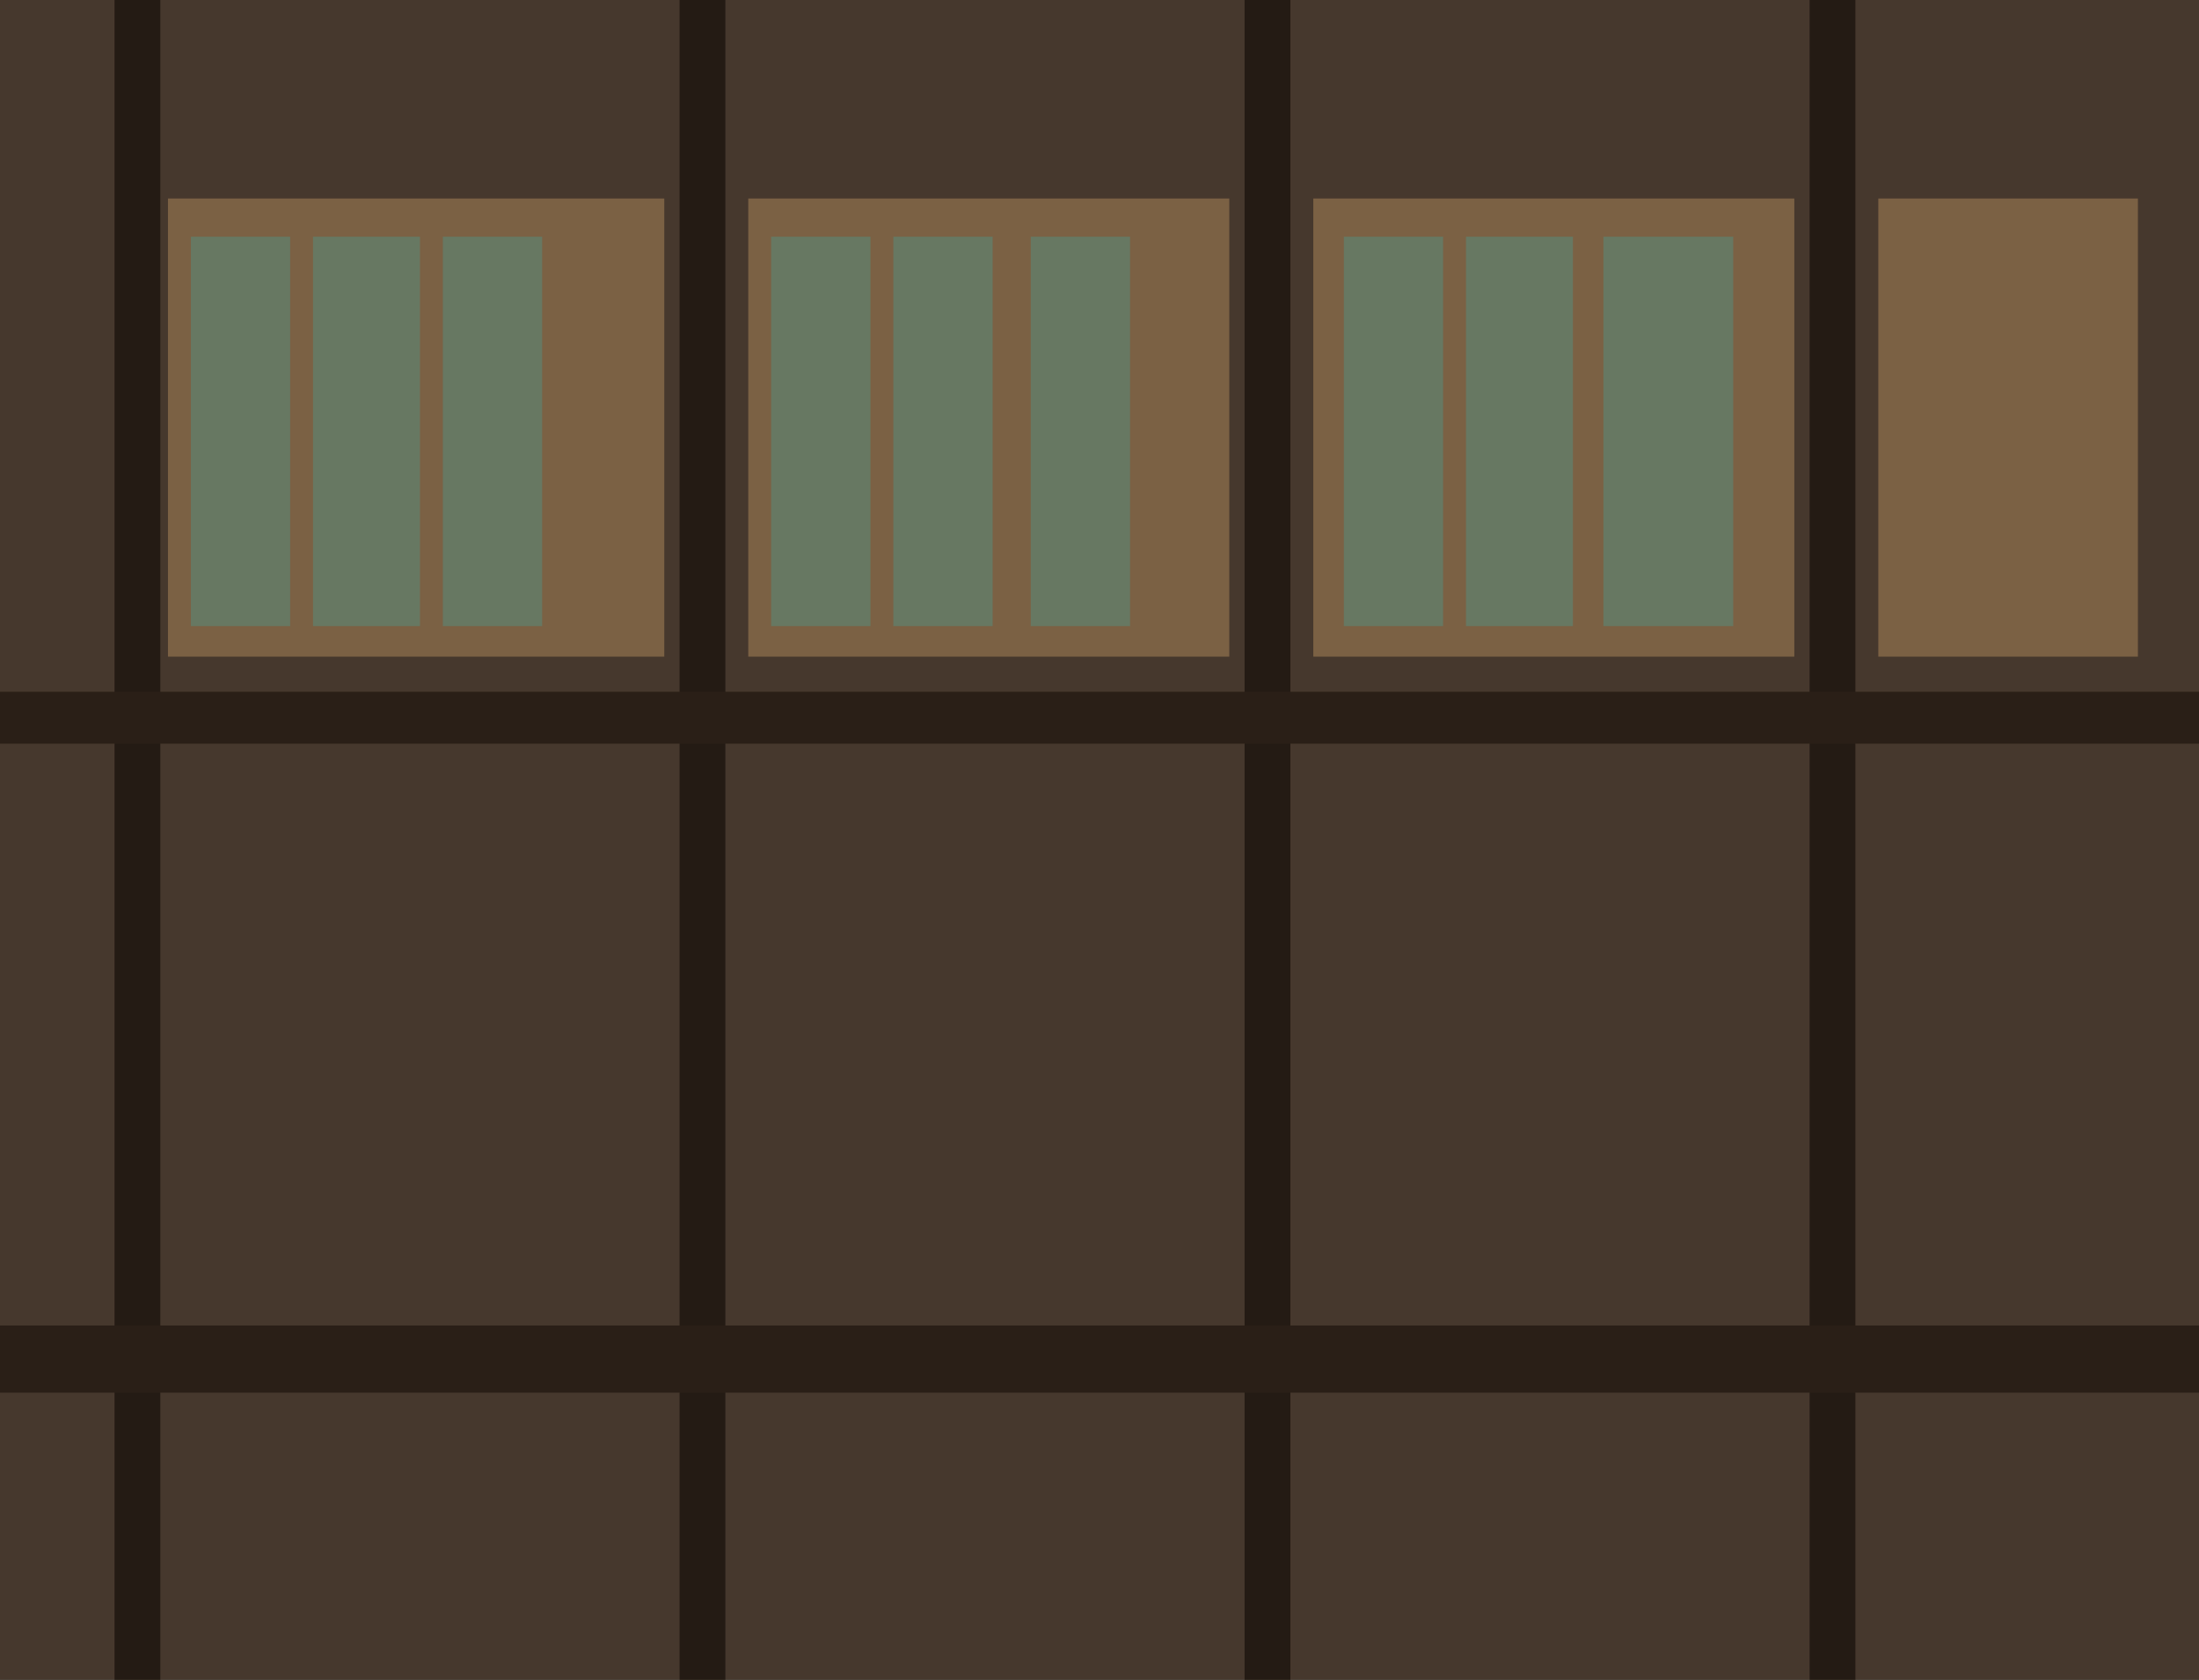
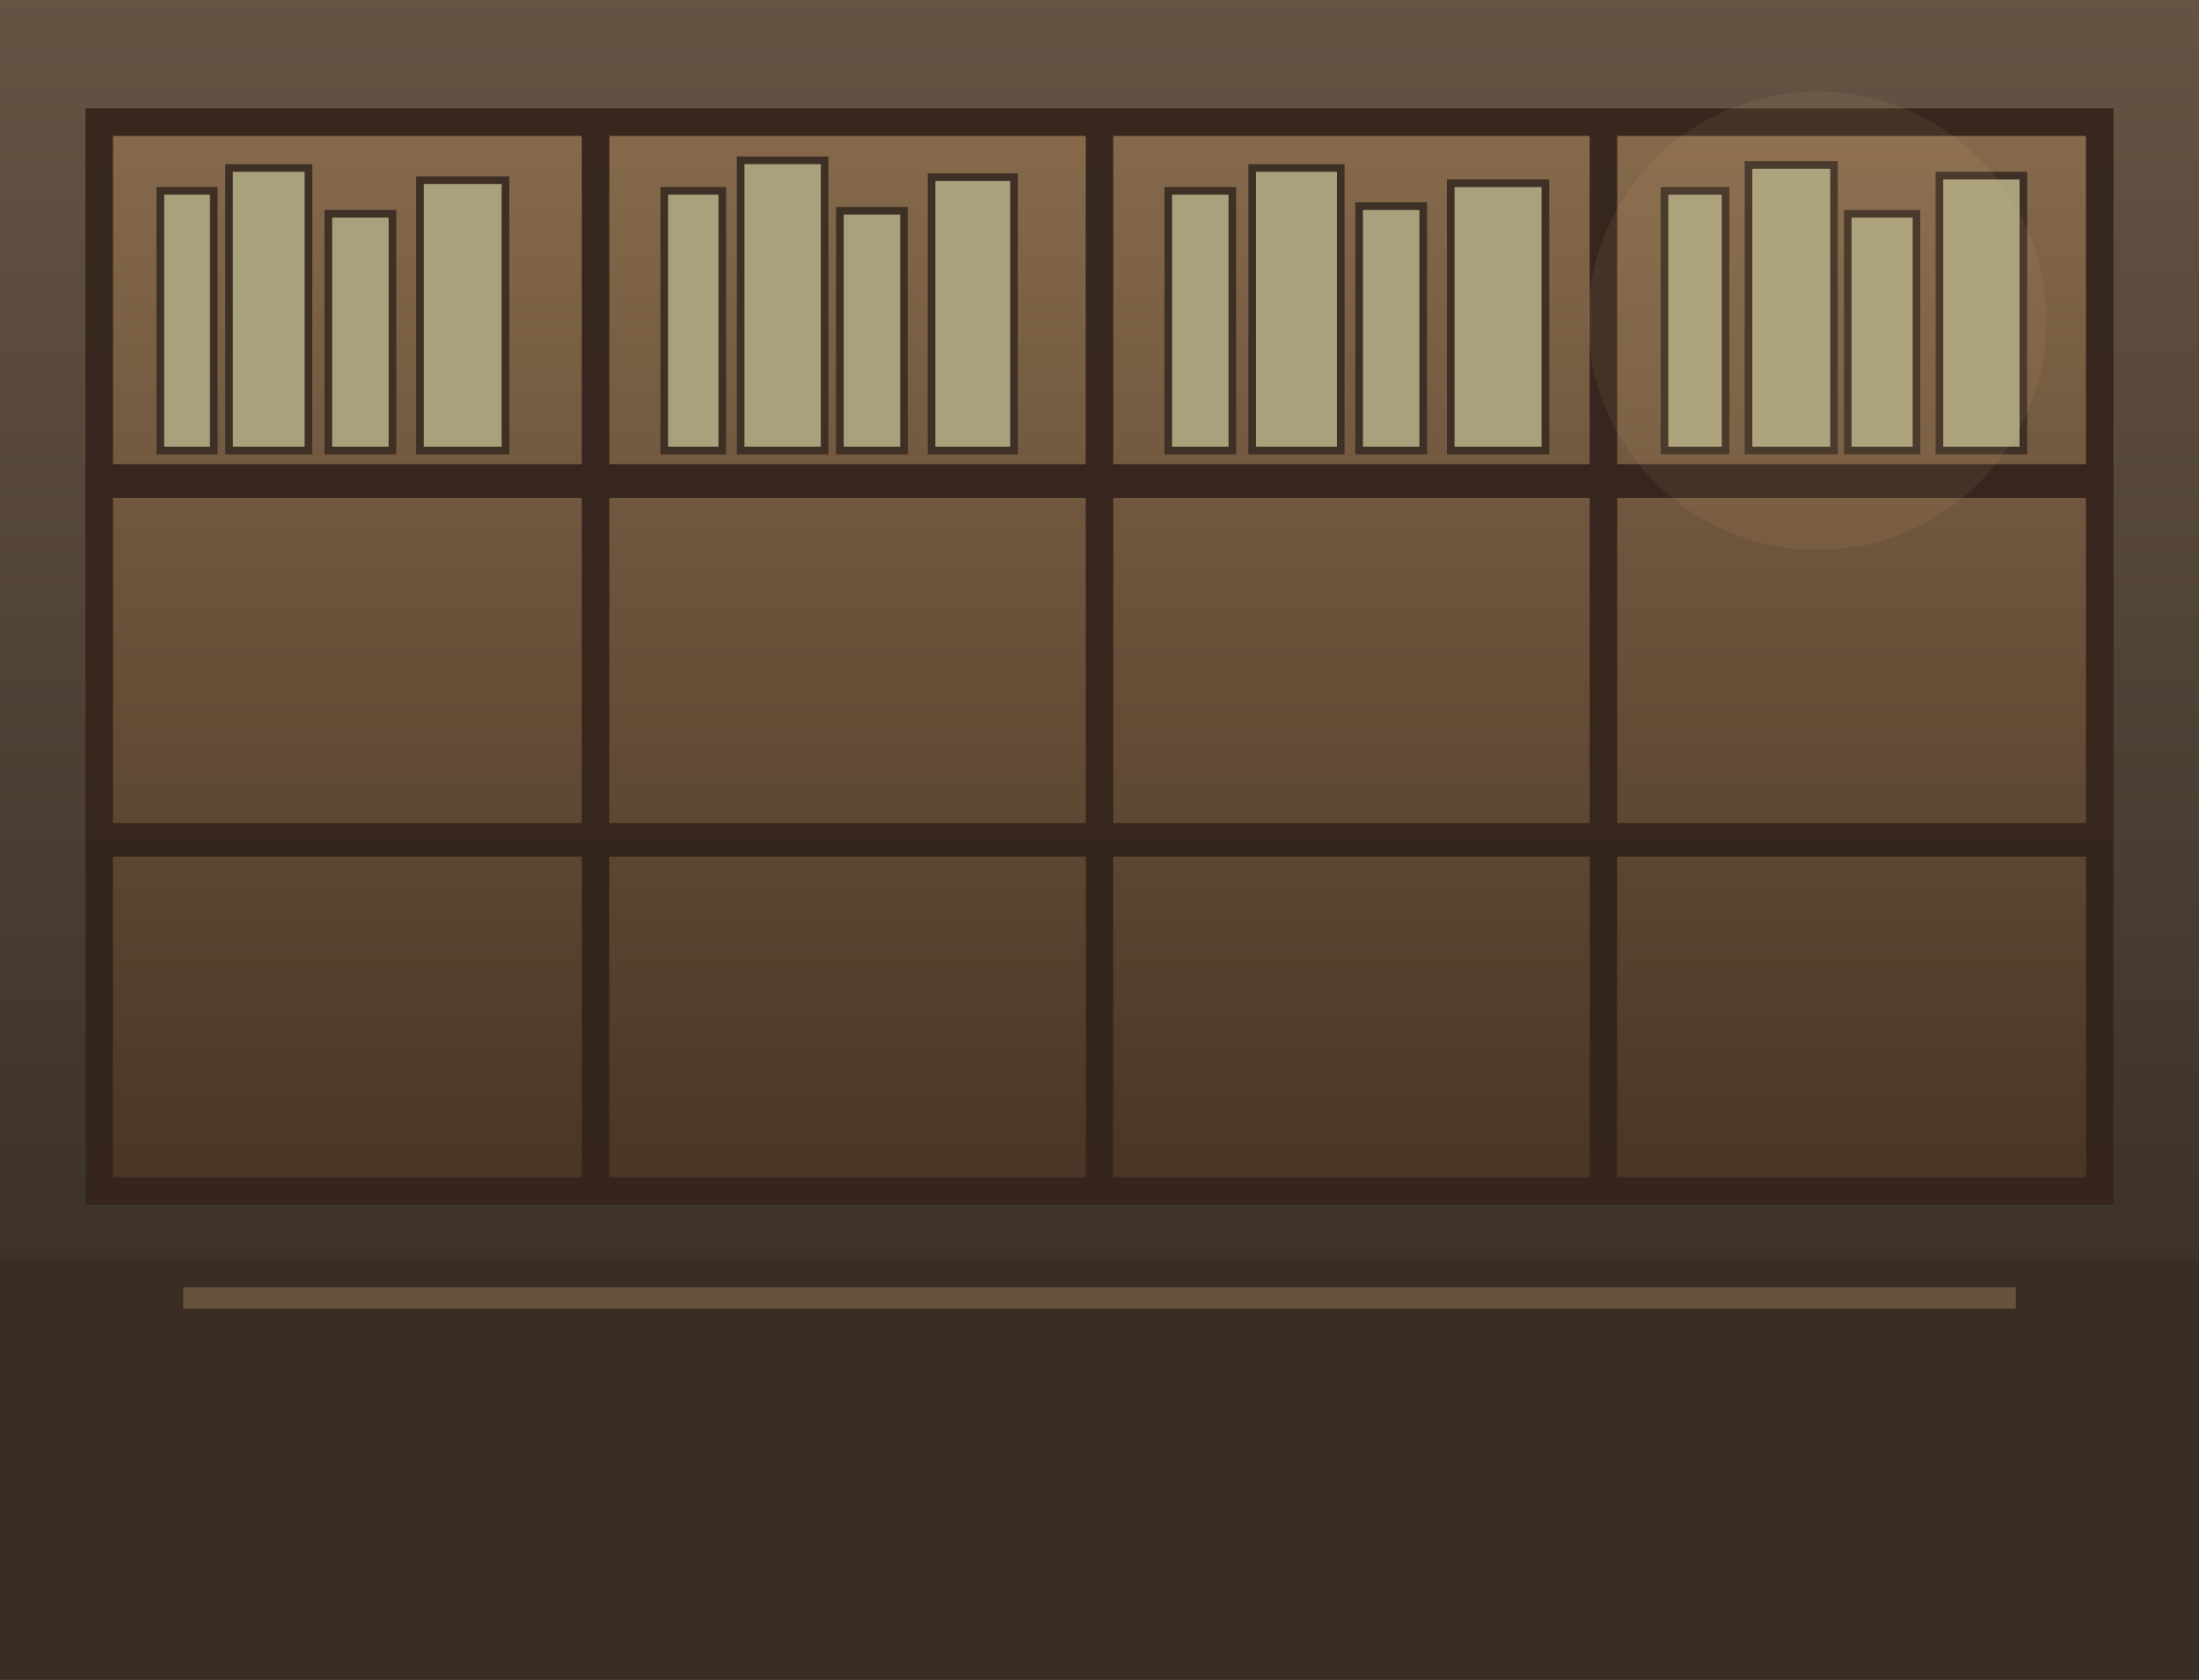
- <svg xmlns="http://www.w3.org/2000/svg" width="1440" height="1100" viewBox="0 0 1440 1100">
+ <svg xmlns="http://www.w3.org/2000/svg" viewBox="0 0 1440 1100">
  <defs>
-     <linearGradient id="g" x2="0" y2="1">
-       <stop stop-color="#51463a" />
-       <stop offset="1" stop-color="#29231e" />
+     <linearGradient id="room" x2="0" y2="1">
+       <stop stop-color="#655444" />
+       <stop offset="1" stop-color="#30271f" />
    </linearGradient>
-     <filter id="b">
-       <feGaussianBlur stdDeviation="28" />
-     </filter>
+     <linearGradient id="shelf" x2="0" y2="1">
+       <stop stop-color="#886b4c" />
+       <stop offset="1" stop-color="#4a3525" />
+     </linearGradient>
  </defs>
-   <rect width="1440" height="1100" fill="url(#g)" />
-   <path d="M0 0H1440V1100H0Z" fill="#493b30" />
-   <path d="M90 0V1100M460 0V1100M830 0V1100M1200 0V1100" stroke="#241b15" stroke-width="30" />
-   <g fill="#b18a5c" opacity=".55">
-     <path d="M110 130H435V430H110Z" />
-     <path d="M490 130H805V430H490Z" />
-     <path d="M860 130H1175V430H860Z" />
-     <path d="M1230 130H1400V430H1230Z" />
+   <rect width="1440" height="1100" fill="url(#room)" />
+   <g opacity=".95">
+     <rect x="65" y="80" width="1310" height="700" fill="url(#shelf)" stroke="#34251b" stroke-width="18" />
+     <path d="M65 315H1375M65 550H1375" stroke="#34251b" stroke-width="22" />
+     <path d="M390 80V780M720 80V780M1050 80V780" stroke="#34251b" stroke-width="18" />
  </g>
-   <g fill="#6c8069">
-     <path d="M125 155H190V410H125Z" />
-     <path d="M205 155H275V410H205Z" />
-     <path d="M290 155H355V410H290Z" />
-     <path d="M505 155H570V410H505Z" />
-     <path d="M585 155H650V410H585Z" />
-     <path d="M675 155H740V410H675Z" />
-     <path d="M880 155H945V410H880Z" />
-     <path d="M960 155H1030V410H960Z" />
-     <path d="M1050 155H1135V410H1050Z" />
+   <g>
+     <path d="M105 125h35v170h-35zM150 110h52v185h-52zM215 140h42v155h-42zM275 118h56v177h-56zM435 125h38v170h-38zM485 105h55v190h-55zM550 138h42v157h-42zM610 116h54v179h-54zM765 125h42v170h-42zM820 110h58v185h-58zM890 135h42v160h-42zM950 120h62v175h-62zM1090 125h40v170h-40zM1145 108h56v187h-56zM1210 140h45v155h-45zM1270 115h55v180h-55z" fill="#a8a17c" stroke="#3e3025" stroke-width="5" />
  </g>
-   <path d="M0 470H1440" stroke="#2a2018" stroke-width="34" />
-   <path d="M0 890H1440" stroke="#2a2018" stroke-width="44" />
-   <rect width="1440" height="1100" fill="#251b12" opacity=".08" />
+   <path d="M0 825H1440V1100H0Z" fill="#3b2d23" />
+   <path d="M120 850H1320" stroke="#a88965" stroke-width="14" opacity=".4" />
+   <circle cx="1190" cy="210" r="150" fill="#e4c58c" opacity=".08" />
</svg>
